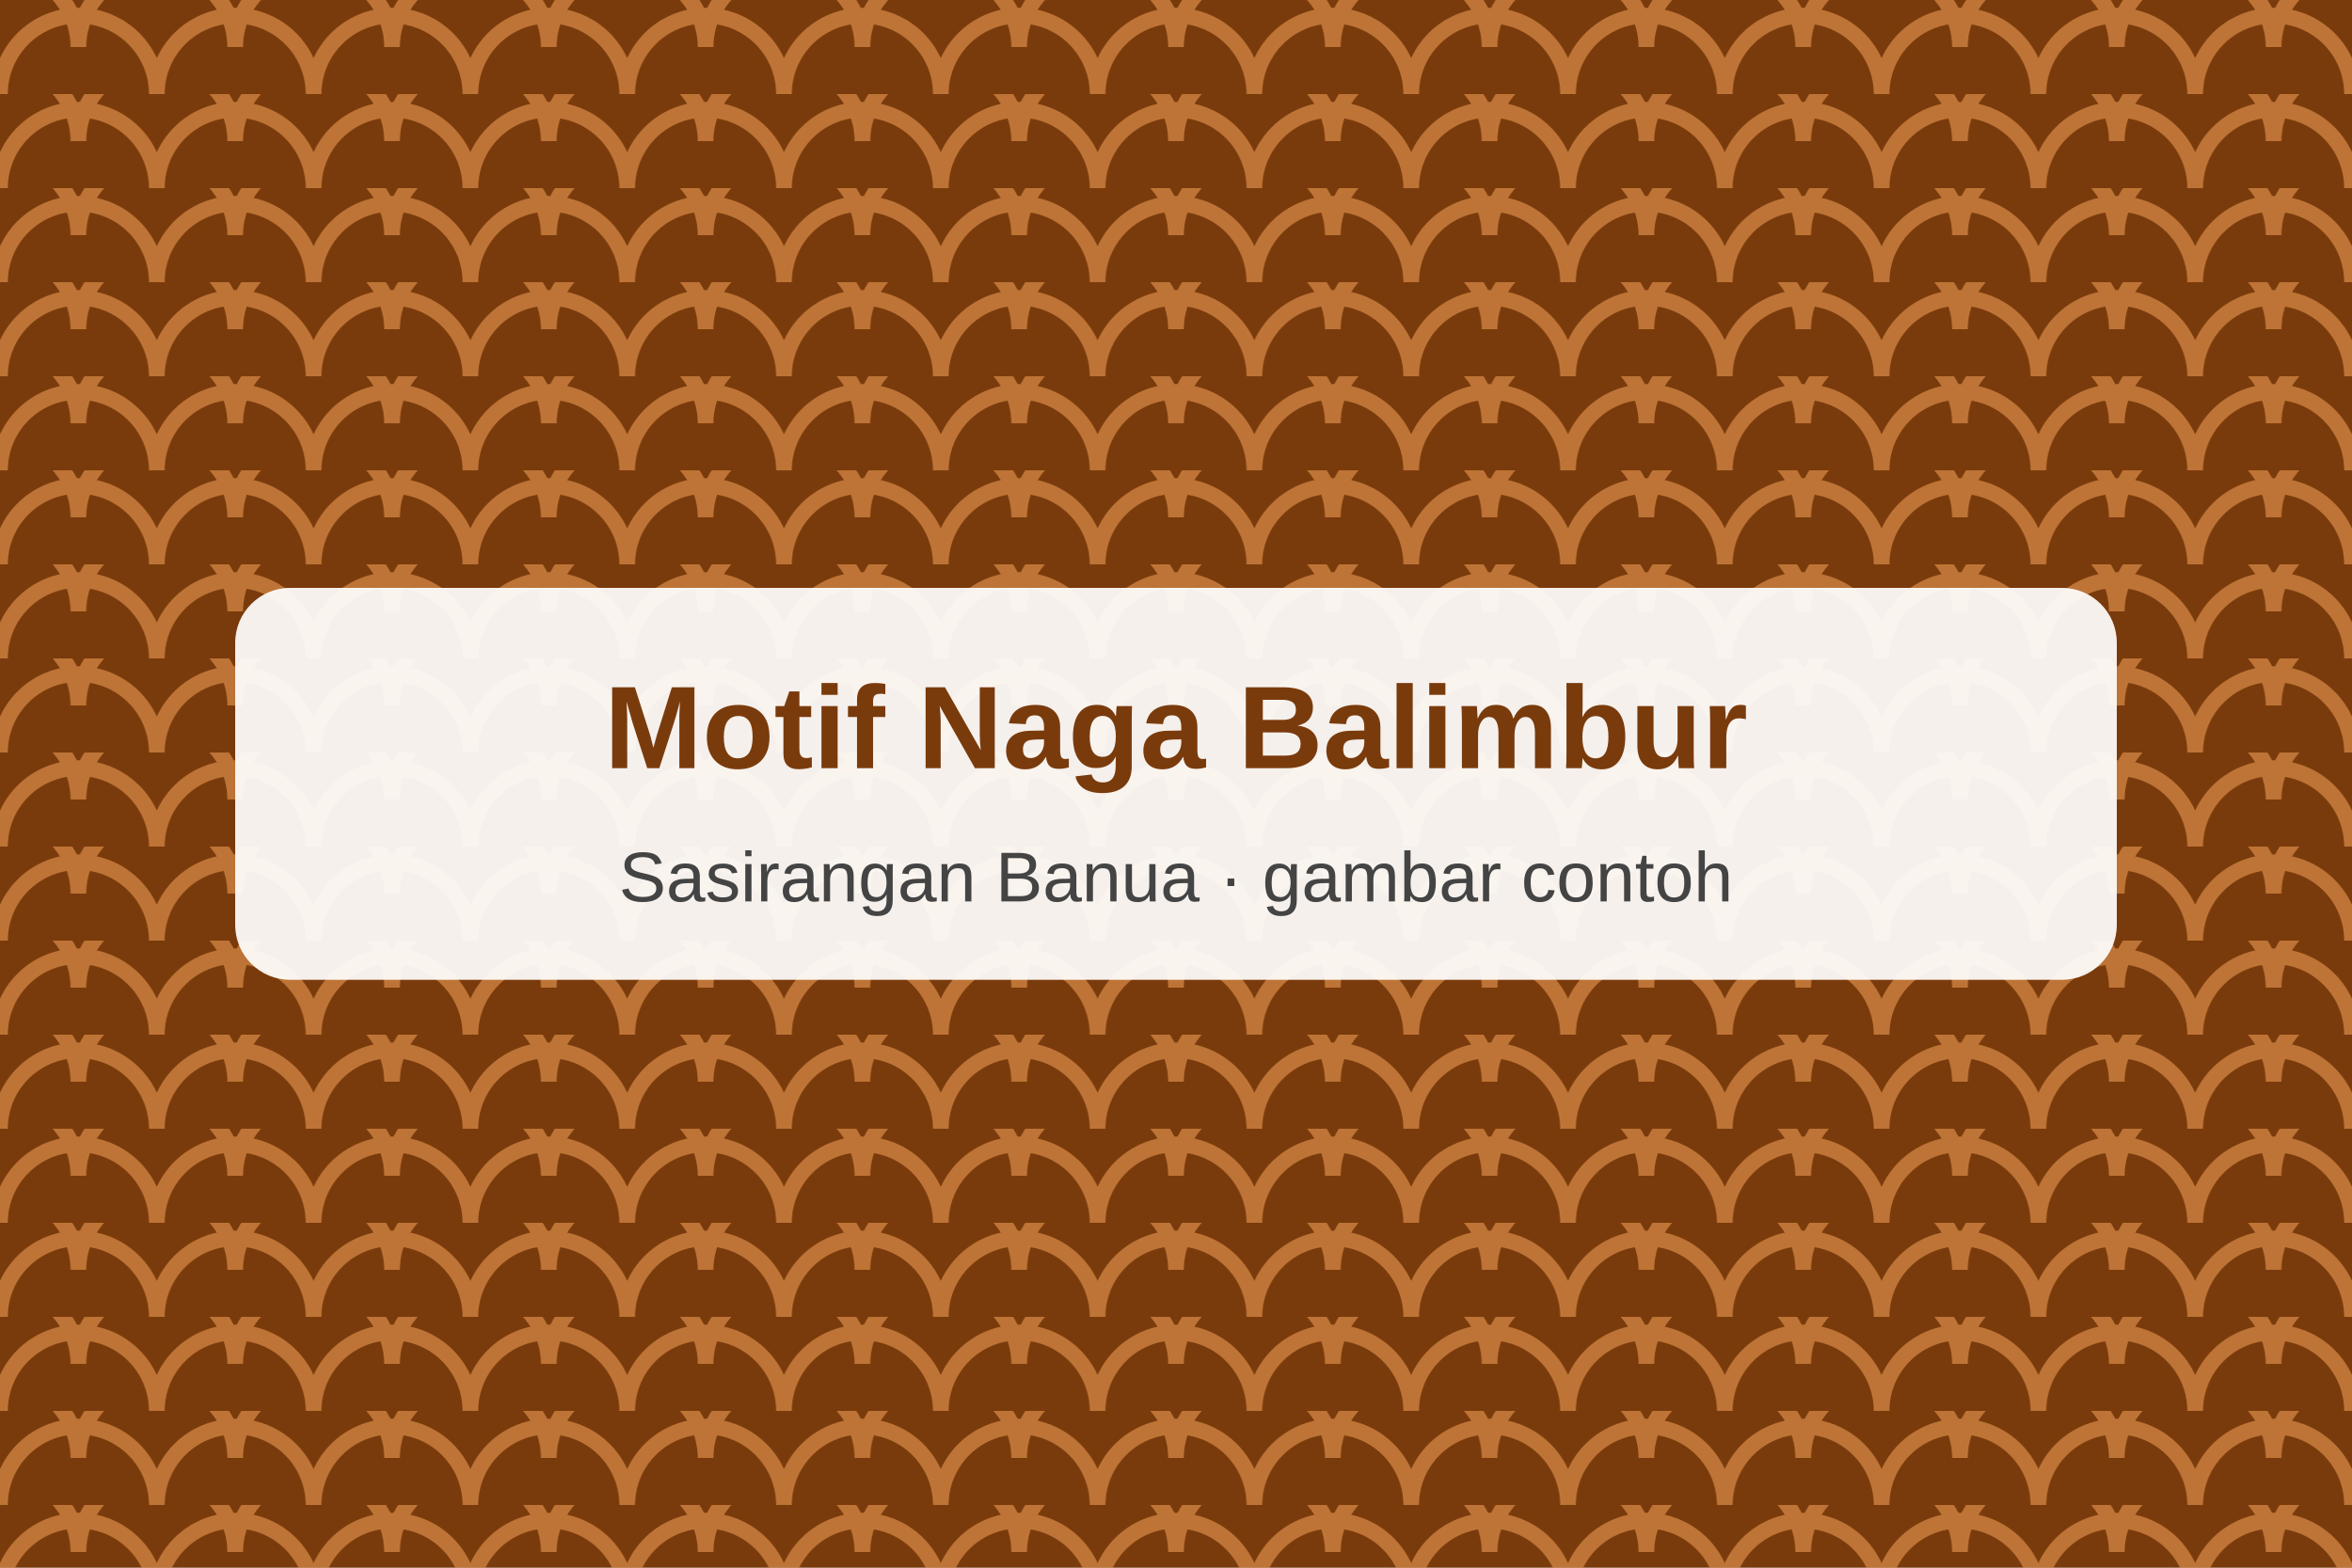
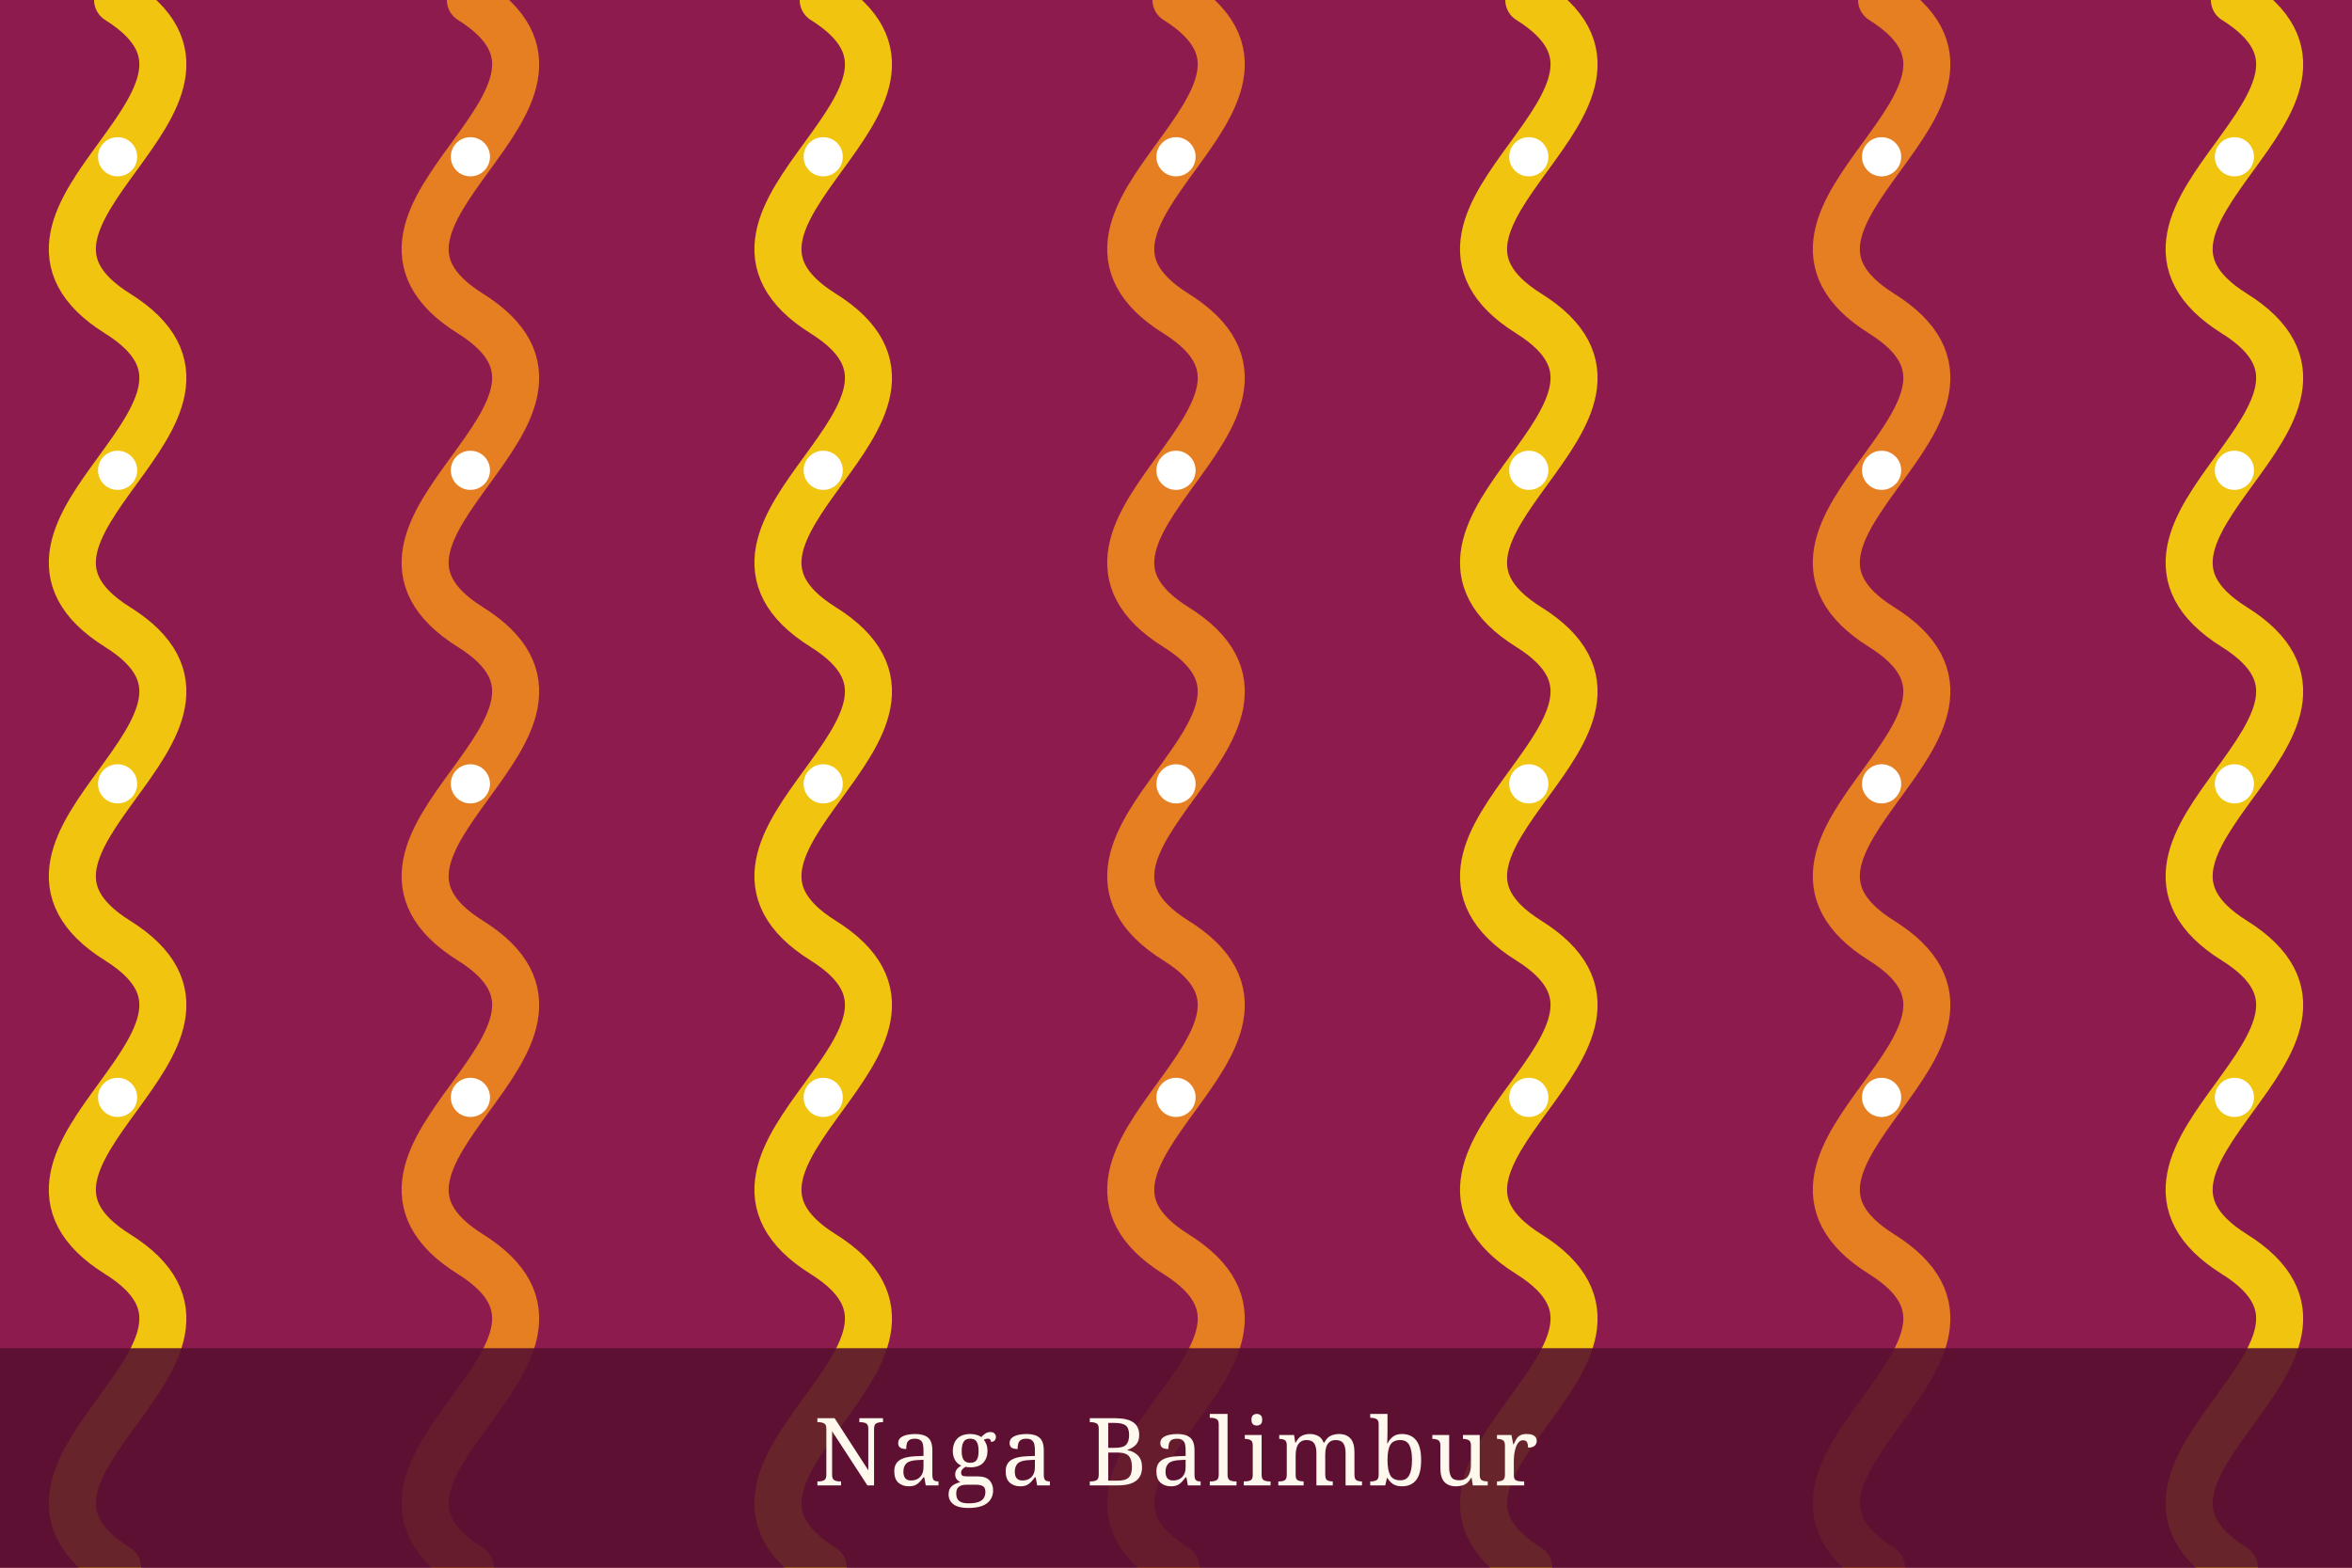
- <svg xmlns="http://www.w3.org/2000/svg" width="600" height="400" viewBox="0 0 600 400">
-   <defs>
-     <pattern id="p" width="40" height="24" patternUnits="userSpaceOnUse">
-       <path d="M0 24 A20 20 0 0 1 40 24" fill="none" stroke="#f4a259" stroke-width="4" />
-       <path d="M-20 12 A20 20 0 0 1 20 12 M20 12 A20 20 0 0 1 60 12" fill="none" stroke="#f4a259" stroke-width="4" />
-     </pattern>
-   </defs>
-   <rect width="600" height="400" fill="#7a3b0c" />
-   <rect width="600" height="400" fill="url(#p)" opacity="0.55" />
-   <rect x="60" y="150" width="480" height="100" rx="14" fill="#ffffff" opacity="0.92" />
-   <text x="300" y="196" text-anchor="middle" font-family="Segoe UI, Arial, sans-serif" font-size="30" font-weight="700" fill="#7a3b0c">Motif Naga Balimbur</text>
-   <text x="300" y="230" text-anchor="middle" font-family="Segoe UI, Arial, sans-serif" font-size="18" fill="#444">Sasirangan Banua · gambar contoh</text>
+ <svg xmlns="http://www.w3.org/2000/svg" viewBox="0 0 600 400" width="600" height="400" role="img" aria-label="Naga Balimbur">
+   <rect width="600" height="400" fill="#8e1b4d" />
+   <g>
+     <path d="M30,0 C70,25 -10,55 30,80 C70,105 -10,135 30,160 C70,185 -10,215 30,240 C70,265 -10,295 30,320 C70,345 -10,375 30,400" fill="none" stroke="#f1c40f" stroke-width="12" stroke-linecap="round" />
+     <circle cx="30" cy="40" r="5" fill="#fff" />
+     <circle cx="30" cy="120" r="5" fill="#fff" />
+     <circle cx="30" cy="200" r="5" fill="#fff" />
+     <circle cx="30" cy="280" r="5" fill="#fff" />
+     <path d="M120,0 C160,25 80,55 120,80 C160,105 80,135 120,160 C160,185 80,215 120,240 C160,265 80,295 120,320 C160,345 80,375 120,400" fill="none" stroke="#e67e22" stroke-width="12" stroke-linecap="round" />
+     <circle cx="120" cy="40" r="5" fill="#fff" />
+     <circle cx="120" cy="120" r="5" fill="#fff" />
+     <circle cx="120" cy="200" r="5" fill="#fff" />
+     <circle cx="120" cy="280" r="5" fill="#fff" />
+     <path d="M210,0 C250,25 170,55 210,80 C250,105 170,135 210,160 C250,185 170,215 210,240 C250,265 170,295 210,320 C250,345 170,375 210,400" fill="none" stroke="#f1c40f" stroke-width="12" stroke-linecap="round" />
+     <circle cx="210" cy="40" r="5" fill="#fff" />
+     <circle cx="210" cy="120" r="5" fill="#fff" />
+     <circle cx="210" cy="200" r="5" fill="#fff" />
+     <circle cx="210" cy="280" r="5" fill="#fff" />
+     <path d="M300,0 C340,25 260,55 300,80 C340,105 260,135 300,160 C340,185 260,215 300,240 C340,265 260,295 300,320 C340,345 260,375 300,400" fill="none" stroke="#e67e22" stroke-width="12" stroke-linecap="round" />
+     <circle cx="300" cy="40" r="5" fill="#fff" />
+     <circle cx="300" cy="120" r="5" fill="#fff" />
+     <circle cx="300" cy="200" r="5" fill="#fff" />
+     <circle cx="300" cy="280" r="5" fill="#fff" />
+     <path d="M390,0 C430,25 350,55 390,80 C430,105 350,135 390,160 C430,185 350,215 390,240 C430,265 350,295 390,320 C430,345 350,375 390,400" fill="none" stroke="#f1c40f" stroke-width="12" stroke-linecap="round" />
+     <circle cx="390" cy="40" r="5" fill="#fff" />
+     <circle cx="390" cy="120" r="5" fill="#fff" />
+     <circle cx="390" cy="200" r="5" fill="#fff" />
+     <circle cx="390" cy="280" r="5" fill="#fff" />
+     <path d="M480,0 C520,25 440,55 480,80 C520,105 440,135 480,160 C520,185 440,215 480,240 C520,265 440,295 480,320 C520,345 440,375 480,400" fill="none" stroke="#e67e22" stroke-width="12" stroke-linecap="round" />
+     <circle cx="480" cy="40" r="5" fill="#fff" />
+     <circle cx="480" cy="120" r="5" fill="#fff" />
+     <circle cx="480" cy="200" r="5" fill="#fff" />
+     <circle cx="480" cy="280" r="5" fill="#fff" />
+     <path d="M570,0 C610,25 530,55 570,80 C610,105 530,135 570,160 C610,185 530,215 570,240 C610,265 530,295 570,320 C610,345 530,375 570,400" fill="none" stroke="#f1c40f" stroke-width="12" stroke-linecap="round" />
+     <circle cx="570" cy="40" r="5" fill="#fff" />
+     <circle cx="570" cy="120" r="5" fill="#fff" />
+     <circle cx="570" cy="200" r="5" fill="#fff" />
+     <circle cx="570" cy="280" r="5" fill="#fff" />
+   </g>
+   <rect y="344" width="600" height="56" fill="#560f2e" opacity="0.88" />
+   <text x="300.0" y="379" text-anchor="middle" font-family="Georgia, serif" font-size="24" fill="#fff8ec" letter-spacing="1">Naga Balimbur</text>
</svg>
